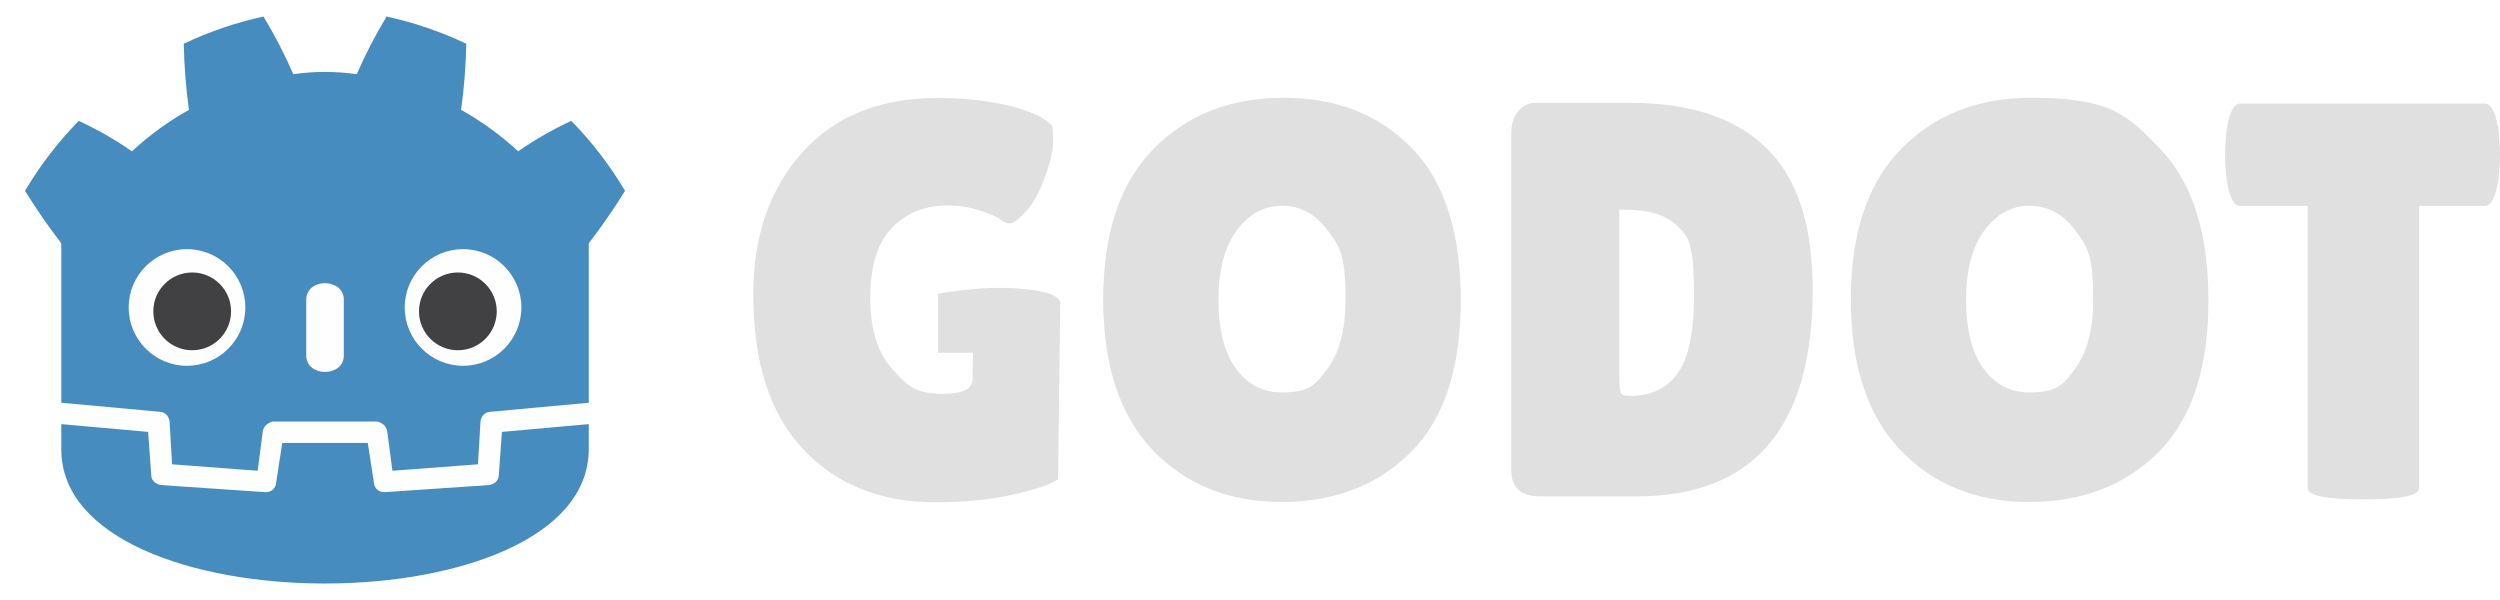
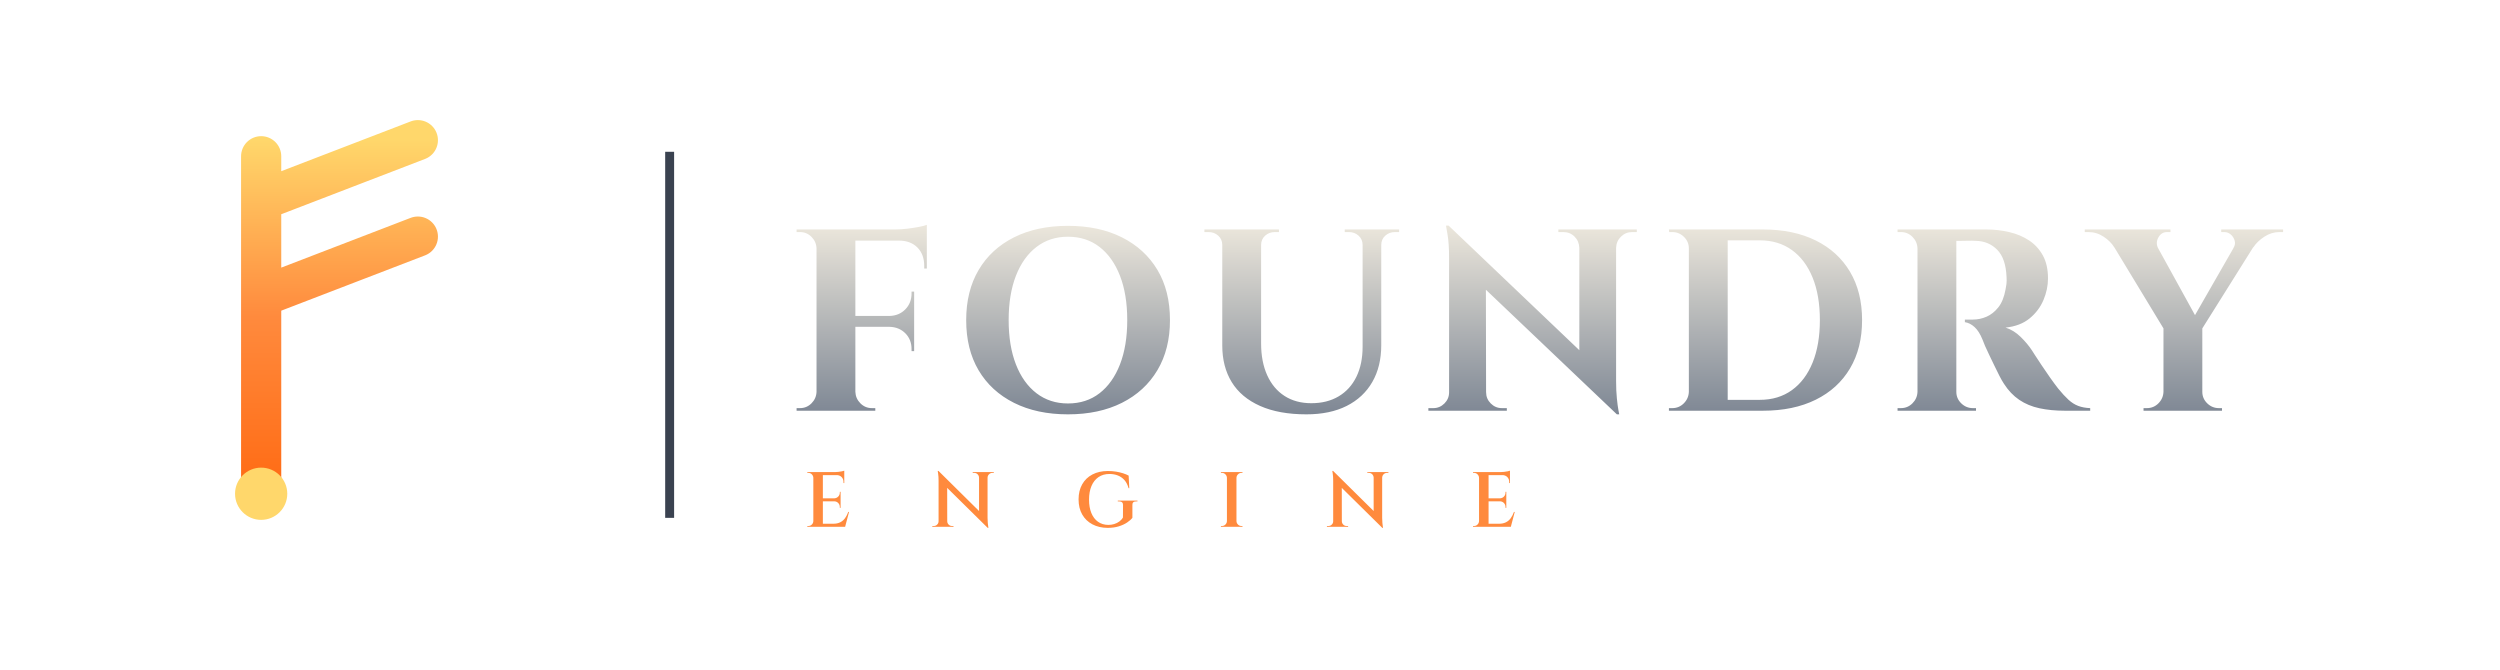
- <svg xmlns="http://www.w3.org/2000/svg" width="100" height="24" stroke-linejoin="round">
-   <path fill="#e0e0e0" d="M40.122 11.514c-1.211-.019-2.597.234-2.597.234v2.364h1.393l-.015 1.052q0 .587-1.159.587c-1.159 0-1.454-.328-2.045-.979q-.89-.98-.889-2.867 0-1.89.865-2.79.866-.899 2.261-.899c.411.003.821.067 1.214.191q.63.192.844.358.212.172.405.17.19 0 .616-.45.43-.45.767-1.359c.224-.61.337-1.076.337-1.407a6 6 0 0 0-.023-.674q-.47-.517-1.744-.821-1.268-.305-2.844-.304-3.463 0-5.419 2.181-1.957 2.182-1.957 5.668 0 4.094 2.001 6.207 2.002 2.114 5.263 2.113 1.754 0 3.114-.303 1.361-.303 1.811-.619l.09-7.038c0-.408-1.079-.594-2.289-.615M51.279 8.23q-1.078 0-1.81.989-.73.99-.731 2.776 0 1.79.698 2.745.697.957 1.832.957c1.135 0 1.372-.323 1.844-.969q.709-.966.709-2.766c0-1.8-.244-2.122-.731-2.767q-.73-.965-1.811-.965m-.011 11.85q-3.16 0-5.15-2.067-1.989-2.07-1.989-6.039 0-3.97 2.011-6.017 2.014-2.046 5.196-2.046 3.183-.001 5.138 2.014 1.958 2.013 1.957 6.094t-2.001 6.073q-2.002 1.988-5.162 1.988M64.77 8.386v6.727q0 .47.068.595c.068.125.18.124.404.124q1.238 0 1.879-.923.641-.921.64-3.069c-.001-2.148-.222-2.366-.663-2.799q-.664-.654-2.103-.655zm-4.317 10.436V5.33q0-.563.282-.891a.92.92 0 0 1 .73-.326h3.756q3.575 0 5.429 1.801 1.857 1.798 1.857 5.666 0 8.276-7.063 8.276h-3.845q-1.146 0-1.147-1.034M81.186 8.23q-1.08 0-1.812.989-.73.99-.73 2.776 0 1.79.697 2.745.697.957 1.833.957c1.136 0 1.372-.323 1.844-.969q.709-.966.709-2.766c0-1.8-.244-2.122-.731-2.767q-.73-.965-1.81-.965m-.012 11.85q-3.16 0-5.15-2.067-1.99-2.07-1.99-6.039 0-3.97 2.012-6.017 2.014-2.046 5.196-2.046c3.182 0 3.834.67 5.138 2.014q1.957 2.013 1.957 6.094t-2.002 6.073q-2.001 1.988-5.161 1.988m15.587-.552q0 .448-2.226.449-2.227-.001-2.228-.449V8.238h-2.698q-.382 0-.539-1.036a7 7 0 0 1-.066-1.011q0-.517.065-1.012c.105-.688.285-1.036.54-1.036h9.783q.382.001.541 1.036a7.7 7.7 0 0 1 0 2.023q-.16 1.036-.541 1.036h-2.631z" />
-   <g fill="#fefefe" transform="translate(-.27 -1.335)scale(.02592)">
-     <path d="M105 673v33q407 354 814 0v-33z" />
-     <path fill="#478cbf" d="m105 673 152 14q12 1 15 14l4 67 132 10 8-61q2-11 15-15h162q13 4 15 15l8 61 132-10 4-67q3-13 15-14l152-14V427q30-39 56-81-35-59-83-108-43 20-82 47-40-37-88-64 7-51 8-102-59-28-123-42-26 43-46 89-49-7-98 0-20-46-46-89-64 14-123 42 1 51 8 102-48 27-88 64-39-27-82-47-48 49-83 108 26 42 56 81zm0 33v39c0 276 813 276 814 0v-39l-134 12-5 69q-2 10-14 13l-162 11q-12 0-16-11l-10-65H446l-10 65q-4 11-16 11l-162-11q-12-3-14-13l-5-69z" />
-     <path d="M483 600c0 34 58 34 58 0v-86c0-34-58-34-58 0z" />
-     <circle cx="725" cy="526" r="90" />
-     <circle cx="299" cy="526" r="90" />
+ <svg xmlns="http://www.w3.org/2000/svg" aria-label="Foundry Engine" viewBox="0 0 560 150">
+   <defs>
+     <linearGradient id="a" x1="0" x2="0" y1="0" y2="1">
+       <stop offset="0" stop-color="#ffd76b" />
+       <stop offset=".5" stop-color="#ff8a3d" />
+       <stop offset="1" stop-color="#ff6a13" />
+     </linearGradient>
+     <linearGradient id="b" x1="0" x2="0" y1="0" y2="1">
+       <stop offset="0" stop-color="#ece7dc" />
+       <stop offset="1" stop-color="#7e8794" />
+     </linearGradient>
+   </defs>
+   <g transform="matrix(.9 0 0 .9 18 17)">
+     <path fill="none" stroke="url(#a)" stroke-linecap="round" stroke-linejoin="round" stroke-width="10" d="M45 20 45 104M45 31 84 16M45 55 84 40" />
+     <circle cx="45" cy="104" r="6.5" fill="#ffd76b" />
  </g>
-   <g fill="#414042" transform="translate(-.27 -1.335)scale(.02592)">
-     <circle cx="307" cy="532" r="60" />
-     <circle cx="717" cy="532" r="60" />
-   </g>
+   <path stroke="#3a4250" stroke-width="2" d="M150 34 150 116" />
+   <path fill="url(#b)" d="M 11.9 -70 L 26.9 -70 L 26.9 0 L 11.9 0 L 11.9 -70 M 26.6 -36.6 L 49.6 -36.6 L 49.6 -32.4 L 26.6 -32.4 L 26.6 -36.6 M 26.6 -70 L 54.5 -70 L 54.5 -65.7 L 26.6 -65.7 L 26.6 -70 M 40.1 -32.6 L 49.6 -32.6 L 49.6 -23 L 48.6 -23 L 48.6 -23.8 Q 48.6 -27.5 46.2 -29.9 Q 43.8 -32.3 40.1 -32.4 L 40.1 -32.4 L 40.1 -32.6 M 48.6 -46 L 49.6 -46 L 49.6 -36.4 L 40.1 -36.4 L 40.1 -36.6 Q 43.8 -36.7 46.2 -39.15 Q 48.6 -41.6 48.6 -45.3 L 48.6 -45.3 L 48.6 -46 M 43.7 -66 L 54.5 -66 L 54.5 -54.9 L 53.5 -54.9 L 53.5 -55.9 Q 53.5 -60.4 50.85 -63.05 Q 48.2 -65.7 43.7 -65.7 L 43.7 -65.7 L 43.7 -66 M 54.5 -71.8 L 54.5 -71.8 L 54.5 -68.9 L 42.3 -70 Q 44.5 -70 46.95 -70.3 Q 49.4 -70.6 51.5 -71 Q 53.6 -71.4 54.5 -71.8 M 11.9 -7.3 L 12.2 -7.3 L 12.2 0 L 4.2 0 L 4.2 -1 Q 4.2 -1 4.85 -1 Q 5.5 -1 5.5 -1 L 5.5 -1 Q 8.1 -1 9.95 -2.85 Q 11.8 -4.7 11.9 -7.3 L 11.9 -7.3 M 12.2 -70 L 12.2 -62.7 L 11.9 -62.7 Q 11.8 -65.3 9.95 -67.15 Q 8.1 -69 5.5 -69 L 5.5 -69 Q 5.5 -69 4.85 -69 Q 4.2 -69 4.2 -69 L 4.2 -69 L 4.2 -70 L 12.2 -70 M 26.6 0 L 26.6 -7.3 L 26.9 -7.3 Q 27 -4.7 28.85 -2.85 Q 30.7 -1 33.3 -1 L 33.3 -1 Q 33.3 -1 33.9 -1 Q 34.5 -1 34.6 -1 L 34.6 -1 L 34.6 0 L 26.6 0 M 109 -71.4 L 109 -71.4 Q 121 -71.4 129.85 -66.95 Q 138.7 -62.5 143.55 -54.4 Q 148.4 -46.3 148.4 -35 L 148.4 -35 Q 148.4 -23.8 143.55 -15.65 Q 138.7 -7.5 129.85 -3.05 Q 121 1.4 109 1.4 L 109 1.4 Q 97 1.4 88.15 -3.05 Q 79.3 -7.5 74.5 -15.6 Q 69.7 -23.7 69.7 -35 L 69.7 -35 Q 69.7 -46.2 74.5 -54.35 Q 79.3 -62.5 88.15 -66.95 Q 97 -71.4 109 -71.4 M 109 -2.8 L 109 -2.8 Q 116.1 -2.8 121.2 -6.75 Q 126.3 -10.7 129.1 -17.9 Q 131.9 -25.1 131.9 -35 L 131.9 -35 Q 131.9 -44.9 129.1 -52.1 Q 126.3 -59.3 121.2 -63.25 Q 116.1 -67.2 109 -67.2 L 109 -67.2 Q 102 -67.2 96.85 -63.25 Q 91.7 -59.3 88.9 -52.1 Q 86.1 -44.9 86.1 -35 L 86.1 -35 Q 86.1 -25.1 88.9 -17.9 Q 91.7 -10.7 96.85 -6.75 Q 102 -2.8 109 -2.8 M 168.6 -70 L 183.6 -70 L 183.6 -26 Q 183.6 -18.9 185.95 -13.7 Q 188.3 -8.5 192.65 -5.7 Q 197 -2.9 203 -2.9 L 203 -2.9 Q 209.1 -2.9 213.55 -5.55 Q 218 -8.2 220.4 -13.1 Q 222.8 -18 222.8 -24.7 L 222.8 -24.7 L 222.8 -70 L 230 -70 L 230 -25.3 Q 230 -17.1 226.55 -11.1 Q 223.1 -5.1 216.65 -1.85 Q 210.2 1.4 201.1 1.4 L 201.1 1.4 Q 190.5 1.4 183.2 -1.85 Q 175.9 -5.1 172.25 -11.05 Q 168.6 -17 168.6 -25.2 L 168.6 -25.2 L 168.6 -70 M 161.7 -70 L 168.9 -70 L 168.9 -64 L 168.6 -64 Q 168.6 -66.2 167.05 -67.6 Q 165.5 -69 163.3 -69 L 163.3 -69 Q 163.3 -69 162.5 -69 Q 161.7 -69 161.7 -69 L 161.7 -69 L 161.7 -70 M 183.4 -70 L 190.5 -70 L 190.5 -69 Q 190.5 -69 189.7 -69 Q 188.9 -69 188.9 -69 L 188.9 -69 Q 186.7 -69 185.15 -67.6 Q 183.6 -66.2 183.6 -64 L 183.6 -64 L 183.4 -64 L 183.4 -70 M 215.9 -70 L 223.1 -70 L 223.1 -64 L 222.8 -64 Q 222.8 -66.2 221.25 -67.6 Q 219.7 -69 217.5 -69 L 217.5 -69 Q 217.5 -69 216.7 -69 Q 215.9 -69 215.9 -69 L 215.9 -69 L 215.9 -70 M 229.8 -70 L 236.9 -70 L 236.9 -69 Q 236.9 -69 236.1 -69 Q 235.3 -69 235.3 -69 L 235.3 -69 Q 233.1 -69 231.55 -67.6 Q 230 -66.2 230 -64 L 230 -64 L 229.8 -64 L 229.8 -70 M 257.2 -59.3 L 256 -71.5 L 319.8 -10.7 L 321 1.4 L 257.2 -59.3 M 256.2 -7.1 L 256.5 -7.1 L 256.5 0 L 248.2 0 L 248.2 -1 Q 248.2 -1 249.1 -1 Q 250 -1 250.1 -1 L 250.1 -1 Q 252.6 -1 254.4 -2.8 Q 256.2 -4.6 256.2 -7.1 L 256.2 -7.1 M 270.2 -7.1 L 270.5 -7.1 Q 270.5 -4.6 272.3 -2.8 Q 274.1 -1 276.6 -1 L 276.6 -1 Q 276.7 -1 277.6 -1 Q 278.5 -1 278.5 -1 L 278.5 -1 L 278.5 0 L 270.2 0 L 270.2 -7.1 M 255 -71.5 L 256 -71.5 L 270.4 -56.2 L 270.5 0 L 256.2 0 L 256.2 -59 Q 256.2 -64.6 255.6 -68.05 Q 255 -71.5 255 -71.5 L 255 -71.5 M 306.5 -70 L 320.7 -70 L 320.7 -11.4 Q 320.7 -7.7 321 -4.75 Q 321.3 -1.8 321.6 -0.2 Q 321.9 1.4 321.9 1.4 L 321.9 1.4 L 321 1.4 L 306.5 -14.8 L 306.5 -70 M 320.4 -70 L 328.7 -70 L 328.7 -69 Q 328.7 -69 327.8 -69 Q 326.9 -69 326.9 -69 L 326.9 -69 Q 324.4 -69 322.6 -67.25 Q 320.8 -65.5 320.7 -62.9 L 320.7 -62.9 L 320.4 -62.9 L 320.4 -70 M 298.4 -69 L 298.4 -70 L 306.7 -70 L 306.7 -62.9 L 306.5 -62.9 Q 306.4 -65.5 304.65 -67.25 Q 302.9 -69 300.3 -69 L 300.3 -69 Q 300.3 -69 299.4 -69 Q 298.5 -69 298.4 -69 L 298.4 -69 M 352.5 -70 L 377.4 -70 Q 389.2 -70 397.8 -65.75 Q 406.4 -61.5 411.05 -53.65 Q 415.7 -45.8 415.7 -35 L 415.7 -35 Q 415.7 -24.2 411.05 -16.35 Q 406.4 -8.5 397.8 -4.25 Q 389.2 0 377.4 0 L 377.4 0 L 353.6 0 L 353.5 -4.2 Q 356.4 -4.2 359.55 -4.2 Q 362.7 -4.2 365.7 -4.2 Q 368.7 -4.2 371.05 -4.2 Q 373.4 -4.2 374.8 -4.2 Q 376.2 -4.2 376.2 -4.2 L 376.2 -4.2 Q 383.4 -4.2 388.6 -7.95 Q 393.8 -11.7 396.6 -18.6 Q 399.4 -25.5 399.4 -35 L 399.4 -35 Q 399.4 -44.5 396.6 -51.4 Q 393.8 -58.3 388.6 -62.05 Q 383.4 -65.8 376.2 -65.8 L 376.2 -65.8 Q 376.2 -65.8 374.75 -65.8 Q 373.3 -65.8 370.8 -65.8 Q 368.3 -65.8 365.2 -65.8 Q 362.1 -65.8 358.8 -65.8 Q 355.5 -65.8 352.5 -65.8 L 352.5 -65.8 L 352.5 -70 M 348.8 -70 L 363.8 -70 L 363.8 0 L 348.8 0 L 348.8 -70 M 348.8 -7.3 L 349.1 -7.3 L 349.1 0 L 341.1 0 L 341.1 -1 Q 341.1 -1 341.75 -1 Q 342.4 -1 342.4 -1 L 342.4 -1 Q 345 -1 346.85 -2.85 Q 348.7 -4.7 348.8 -7.3 L 348.8 -7.3 M 349.1 -70 L 349.1 -62.7 L 348.8 -62.7 Q 348.8 -65.3 346.9 -67.15 Q 345 -69 342.4 -69 L 342.4 -69 Q 342.4 -69 341.8 -69 Q 341.2 -69 341.2 -69 L 341.2 -69 L 341.1 -70 L 349.1 -70 M 450.8 -70 L 450.8 -70 L 463.7 -70 Q 468.2 -70 472.5 -69 Q 476.8 -68 480.15 -65.8 Q 483.5 -63.6 485.5 -60 Q 487.5 -56.4 487.5 -51.1 L 487.5 -51.1 Q 487.5 -46.9 485.75 -42.75 Q 484 -38.6 480.4 -35.65 Q 476.8 -32.7 471.1 -32.1 L 471.1 -32.1 Q 474.3 -31.1 476.95 -28.5 Q 479.6 -25.9 481.3 -23.3 L 481.3 -23.3 Q 481.4 -23.1 482.45 -21.5 Q 483.5 -19.9 485.05 -17.55 Q 486.6 -15.2 488.3 -12.8 Q 490 -10.4 491.4 -8.6 L 491.4 -8.6 Q 493.6 -5.9 495.4 -4.25 Q 497.2 -2.6 499.2 -1.85 Q 501.2 -1.1 503.8 -1 L 503.8 -1 L 503.8 0 L 494 0 Q 488.6 0 484.2 -0.95 Q 479.8 -1.9 476.4 -4.2 Q 473 -6.5 470.5 -10.4 L 470.5 -10.4 Q 469.7 -11.6 468.75 -13.45 Q 467.8 -15.3 466.8 -17.4 Q 465.8 -19.5 464.85 -21.45 Q 463.9 -23.4 463.2 -25 Q 462.5 -26.6 462.2 -27.5 L 462.2 -27.5 Q 460.9 -30.7 459.15 -32.3 Q 457.4 -33.9 455.4 -34.2 L 455.4 -34.2 L 455.4 -35.2 Q 455.7 -35.2 456.6 -35.2 Q 457.5 -35.2 458.5 -35.2 L 458.5 -35.2 Q 461.2 -35.2 463.75 -36.3 Q 466.3 -37.4 468.3 -39.9 Q 470.3 -42.4 471.1 -46.8 L 471.1 -46.8 Q 471.3 -47.7 471.45 -48.9 Q 471.6 -50.1 471.5 -51.6 L 471.5 -51.6 Q 471.2 -58.8 467.9 -62.15 Q 464.6 -65.5 459.7 -65.6 L 459.7 -65.6 Q 458.3 -65.7 456.65 -65.65 Q 455 -65.6 453.65 -65.6 Q 452.3 -65.6 451.8 -65.6 L 451.8 -65.6 Q 451.8 -65.7 451.55 -66.75 Q 451.3 -67.8 451.05 -68.9 Q 450.8 -70 450.8 -70 M 437.1 -70 L 452.1 -70 L 452.1 0 L 437.1 0 L 437.1 -70 M 437.1 -7.3 L 437.4 -7.3 L 437.4 0 L 429.4 0 L 429.4 -1 Q 429.5 -1 430.05 -1 Q 430.6 -1 430.7 -1 L 430.7 -1 Q 433.3 -1 435.15 -2.85 Q 437 -4.7 437.1 -7.3 L 437.1 -7.3 M 437.4 -70 L 437.4 -62.7 L 437.1 -62.7 Q 437 -65.3 435.15 -67.15 Q 433.3 -69 430.7 -69 L 430.7 -69 Q 430.6 -69 430.05 -69 Q 429.5 -69 429.4 -69 L 429.4 -69 L 429.4 -70 L 437.4 -70 M 451.8 0 L 451.8 -7.3 L 452.1 -7.3 Q 452.1 -4.7 454 -2.85 Q 455.9 -1 458.5 -1 L 458.5 -1 Q 458.7 -1 459.2 -1 Q 459.7 -1 459.7 -1 L 459.7 -1 L 459.7 0 L 451.8 0 M 509 -69.9 L 526.1 -69.9 L 546.6 -32.7 L 532.4 -31.3 L 509 -69.9 M 532.1 -32.2 L 547.1 -32.2 L 547.1 0 L 532.1 0 L 532.1 -32.2 M 541 -31.2 L 563.2 -69.9 L 571 -69.9 L 546.1 -30.2 L 541 -31.2 M 566.8 -63.1 L 559.1 -62.8 Q 560 -64.2 559.6 -65.65 Q 559.2 -67.1 558.1 -68.05 Q 557 -69 555.6 -69 L 555.6 -69 Q 555.6 -69 555 -69 Q 554.4 -69 554.4 -69 L 554.4 -69 L 554.4 -70 L 578.3 -70 L 578.3 -69 L 576.9 -69 Q 573.8 -69 571.05 -67.2 Q 568.3 -65.4 566.8 -63.1 L 566.8 -63.1 M 530 -62.8 L 530 -62.8 L 513.1 -63.1 Q 511.7 -65.4 509 -67.2 Q 506.3 -69 503.1 -69 L 503.1 -69 L 501.7 -69 L 501.7 -70 L 534.8 -70 L 534.8 -69 Q 534.8 -69 534.15 -69 Q 533.5 -69 533.5 -69 L 533.5 -69 Q 531.3 -69 530.15 -66.95 Q 529 -64.9 530 -62.8 M 532.1 -7.3 L 532.4 -7.3 L 532.4 0 L 524.4 0 L 524.4 -1 Q 524.4 -1 525 -1 Q 525.6 -1 525.7 -1 L 525.7 -1 Q 528.3 -1 530.15 -2.85 Q 532 -4.7 532.1 -7.3 L 532.1 -7.3 M 546.8 0 L 546.8 -7.3 L 547.1 -7.3 Q 547.1 -4.7 549 -2.85 Q 550.9 -1 553.5 -1 L 553.5 -1 Q 553.5 -1 554.1 -1 Q 554.7 -1 554.7 -1 L 554.7 -1 L 554.7 0 L 546.8 0" transform="matrix(.58 0 0 .58 176 92)" />
+   <path fill="#ff8a3d" d="M 12.5 -70 L 24.7 -70 L 24.7 0 L 12.5 0 L 12.5 -70 M 24.4 -3.9 L 51.2 -3.9 L 52.9 0 L 24.4 0 L 24.4 -3.9 M 24.4 -36.4 L 47.4 -36.4 L 47.4 -32.6 L 24.4 -32.6 L 24.4 -36.4 M 24.4 -70 L 52.1 -70 L 52.1 -66.1 L 24.4 -66.1 L 24.4 -70 M 57.2 -19 L 58.2 -19 L 53.2 0 L 34.5 0 L 38.1 -3.9 Q 43.2 -3.9 46.9 -5.75 Q 50.6 -7.6 53.1 -11.05 Q 55.6 -14.5 57.2 -19 L 57.2 -19 M 39.1 -32.8 L 47.4 -32.8 L 47.4 -24.2 L 46.4 -24.2 L 46.4 -25.3 Q 46.4 -28.4 44.3 -30.5 Q 42.2 -32.6 39.1 -32.6 L 39.1 -32.6 L 39.1 -32.8 M 46.4 -44.8 L 47.4 -44.8 L 47.4 -36.2 L 39.1 -36.2 L 39.1 -36.4 Q 42.2 -36.5 44.3 -38.6 Q 46.4 -40.7 46.4 -43.8 L 46.4 -43.8 L 46.4 -44.8 M 42.3 -66.4 L 52.1 -66.4 L 52.1 -56 L 51.1 -56 L 51.1 -57.4 Q 51.1 -61.2 48.7 -63.65 Q 46.3 -66.1 42.3 -66.2 L 42.3 -66.2 L 42.3 -66.4 M 52.1 -71.8 L 52.1 -71.8 L 52.1 -68.9 L 39.9 -70 Q 42.1 -70 44.55 -70.3 Q 47 -70.6 49.1 -71 Q 51.2 -71.4 52.1 -71.8 M 12.5 -7.3 L 12.8 -7.3 L 12.8 0 L 4.8 0 L 4.8 -1 Q 4.8 -1 5.45 -1 Q 6.1 -1 6.1 -1 L 6.1 -1 Q 8.7 -1 10.55 -2.85 Q 12.4 -4.7 12.5 -7.3 L 12.5 -7.3 M 12.8 -70 L 12.8 -62.7 L 12.5 -62.7 Q 12.4 -65.3 10.55 -67.15 Q 8.7 -69 6.1 -69 L 6.1 -69 Q 6.1 -69 5.45 -69 Q 4.8 -69 4.8 -69 L 4.8 -69 L 4.8 -70 L 12.8 -70 M 173.8 -59.7 L 172.7 -71.5 L 234.6 -10.3 L 235.7 1.4 L 173.8 -59.7 M 172.8 -7.1 L 173.1 -7.1 L 173.1 0 L 164.8 0 L 164.8 -1 Q 164.8 -1 165.7 -1 Q 166.6 -1 166.7 -1 L 166.7 -1 Q 169.2 -1 171 -2.8 Q 172.8 -4.6 172.8 -7.1 L 172.8 -7.1 M 183.6 -7.1 L 183.9 -7.1 Q 183.9 -4.6 185.7 -2.8 Q 187.5 -1 190 -1 L 190 -1 Q 190.1 -1 191 -1 Q 191.9 -1 191.9 -1 L 191.9 -1 L 191.9 0 L 183.6 0 L 183.6 -7.1 M 171.7 -71.5 L 172.7 -71.5 L 183.8 -59.4 L 183.9 0 L 172.8 0 L 172.8 -59 Q 172.8 -64.4 172.25 -67.95 Q 171.7 -71.5 171.7 -71.5 L 171.7 -71.5 M 224.6 -70 L 235.5 -70 L 235.5 -11.4 Q 235.5 -7.8 235.8 -4.9 Q 236.1 -2 236.35 -0.3 Q 236.6 1.4 236.6 1.4 L 236.6 1.4 L 235.7 1.4 L 224.6 -11.1 L 224.6 -70 M 235.2 -70 L 243.5 -70 L 243.5 -69 Q 243.5 -69 242.6 -69 Q 241.7 -69 241.7 -69 L 241.7 -69 Q 239.2 -69 237.4 -67.25 Q 235.6 -65.5 235.5 -62.9 L 235.5 -62.9 L 235.2 -62.9 L 235.2 -70 M 216.5 -69 L 216.5 -70 L 224.8 -70 L 224.8 -62.9 L 224.6 -62.9 Q 224.5 -65.5 222.75 -67.25 Q 221 -69 218.4 -69 L 218.4 -69 Q 218.4 -69 217.5 -69 Q 216.6 -69 216.5 -69 L 216.5 -69 M 420.9 -28 L 420.9 -28 L 420.9 -11.5 Q 418.6 -8.5 414.15 -5.5 Q 409.7 -2.5 403.4 -0.55 Q 397.1 1.4 389.1 1.4 L 389.1 1.4 Q 378.1 1.3 369.7 -3.15 Q 361.3 -7.6 356.65 -15.75 Q 352 -23.9 352 -35.1 L 352 -35.1 Q 352 -46.1 356.6 -54.3 Q 361.2 -62.5 369.7 -66.95 Q 378.2 -71.4 389.5 -71.4 L 389.5 -71.4 Q 395 -71.4 399.95 -70.6 Q 404.9 -69.8 409.05 -68.45 Q 413.2 -67.1 416.1 -65.5 L 416.1 -65.5 L 416.9 -49.4 L 416 -49.4 Q 414.2 -55.9 410.65 -59.85 Q 407.1 -63.8 402.2 -65.7 Q 397.3 -67.6 391.6 -67.6 L 391.6 -67.6 Q 383.3 -67.6 377.45 -63.55 Q 371.6 -59.5 368.5 -52.15 Q 365.4 -44.8 365.4 -34.7 L 365.4 -34.7 Q 365.4 -24.9 368.35 -17.65 Q 371.3 -10.4 376.85 -6.45 Q 382.4 -2.5 390 -2.4 L 390 -2.4 Q 394 -2.4 397.6 -3.5 Q 401.2 -4.6 404.15 -6.75 Q 407.1 -8.9 408.8 -11.9 L 408.8 -11.9 L 408.9 -28 Q 408.9 -32.5 403.8 -32.5 L 403.8 -32.5 L 402.2 -32.5 L 402.2 -33.5 L 427.4 -33.5 L 427.4 -32.5 L 425.9 -32.5 Q 420.7 -32.5 420.9 -28 M 541.9 -70 L 554.1 -70 L 554.1 0 L 541.9 0 L 541.9 -70 M 541.9 -7.3 L 542.2 -7.3 L 542.2 0 L 534.2 0 L 534.2 -1 Q 534.2 -1 534.85 -1 Q 535.5 -1 535.5 -1 L 535.5 -1 Q 538.1 -1 539.95 -2.85 Q 541.8 -4.7 541.9 -7.3 L 541.9 -7.3 M 542.2 -70 L 542.2 -62.7 L 541.9 -62.7 Q 541.8 -65.3 539.95 -67.15 Q 538.1 -69 535.5 -69 L 535.5 -69 Q 535.5 -69 534.85 -69 Q 534.2 -69 534.2 -69 L 534.2 -69 L 534.2 -70 L 542.2 -70 M 553.8 0 L 553.8 -7.3 L 554.1 -7.3 Q 554.2 -4.7 556.05 -2.85 Q 557.9 -1 560.5 -1 L 560.5 -1 Q 560.5 -1 561.1 -1 Q 561.7 -1 561.8 -1 L 561.8 -1 L 561.8 0 L 553.8 0 M 554.1 -62.7 L 553.8 -62.7 L 553.8 -70 L 561.8 -70 L 561.8 -69 Q 561.7 -69 561.1 -69 Q 560.5 -69 560.5 -69 L 560.5 -69 Q 557.9 -69 556.05 -67.15 Q 554.2 -65.3 554.1 -62.7 L 554.1 -62.7 M 678.9 -59.7 L 677.8 -71.5 L 739.7 -10.3 L 740.8 1.4 L 678.9 -59.7 M 677.9 -7.1 L 678.2 -7.1 L 678.2 0 L 669.9 0 L 669.9 -1 Q 669.9 -1 670.8 -1 Q 671.7 -1 671.8 -1 L 671.8 -1 Q 674.3 -1 676.1 -2.8 Q 677.9 -4.6 677.9 -7.1 L 677.9 -7.1 M 688.7 -7.1 L 689 -7.1 Q 689 -4.6 690.8 -2.8 Q 692.6 -1 695.1 -1 L 695.1 -1 Q 695.2 -1 696.1 -1 Q 697 -1 697 -1 L 697 -1 L 697 0 L 688.7 0 L 688.7 -7.1 M 676.8 -71.5 L 677.8 -71.5 L 688.9 -59.4 L 689 0 L 677.9 0 L 677.9 -59 Q 677.9 -64.4 677.35 -67.95 Q 676.8 -71.5 676.8 -71.5 L 676.8 -71.5 M 729.7 -70 L 740.6 -70 L 740.6 -11.4 Q 740.6 -7.8 740.9 -4.9 Q 741.2 -2 741.45 -0.3 Q 741.7 1.4 741.7 1.4 L 741.7 1.4 L 740.8 1.4 L 729.7 -11.1 L 729.7 -70 M 740.3 -70 L 748.6 -70 L 748.6 -69 Q 748.6 -69 747.7 -69 Q 746.8 -69 746.8 -69 L 746.8 -69 Q 744.3 -69 742.5 -67.25 Q 740.7 -65.5 740.6 -62.9 L 740.6 -62.9 L 740.3 -62.9 L 740.3 -70 M 721.6 -69 L 721.6 -70 L 729.9 -70 L 729.9 -62.9 L 729.7 -62.9 Q 729.6 -65.5 727.85 -67.25 Q 726.1 -69 723.5 -69 L 723.5 -69 Q 723.5 -69 722.6 -69 Q 721.7 -69 721.6 -69 L 721.6 -69 M 864.6 -70 L 876.8 -70 L 876.8 0 L 864.6 0 L 864.6 -70 M 876.5 -3.9 L 903.3 -3.9 L 905 0 L 876.5 0 L 876.5 -3.9 M 876.5 -36.4 L 899.5 -36.4 L 899.5 -32.6 L 876.5 -32.6 L 876.5 -36.4 M 876.5 -70 L 904.2 -70 L 904.2 -66.1 L 876.5 -66.1 L 876.5 -70 M 909.3 -19 L 910.3 -19 L 905.3 0 L 886.6 0 L 890.2 -3.9 Q 895.3 -3.9 899 -5.75 Q 902.7 -7.6 905.2 -11.05 Q 907.7 -14.5 909.3 -19 L 909.3 -19 M 891.2 -32.8 L 899.5 -32.8 L 899.5 -24.2 L 898.5 -24.2 L 898.5 -25.3 Q 898.5 -28.4 896.4 -30.5 Q 894.3 -32.6 891.2 -32.6 L 891.2 -32.6 L 891.2 -32.8 M 898.5 -44.8 L 899.5 -44.8 L 899.5 -36.2 L 891.2 -36.2 L 891.2 -36.4 Q 894.3 -36.5 896.4 -38.6 Q 898.5 -40.7 898.5 -43.8 L 898.5 -43.8 L 898.5 -44.8 M 894.4 -66.4 L 904.2 -66.4 L 904.2 -56 L 903.2 -56 L 903.2 -57.4 Q 903.2 -61.2 900.8 -63.65 Q 898.4 -66.1 894.4 -66.2 L 894.4 -66.2 L 894.4 -66.4 M 904.2 -71.8 L 904.2 -71.8 L 904.2 -68.9 L 892 -70 Q 894.2 -70 896.65 -70.3 Q 899.1 -70.6 901.2 -71 Q 903.3 -71.4 904.2 -71.8 M 864.6 -7.3 L 864.9 -7.3 L 864.9 0 L 856.9 0 L 856.9 -1 Q 856.9 -1 857.55 -1 Q 858.2 -1 858.2 -1 L 858.2 -1 Q 860.8 -1 862.65 -2.85 Q 864.5 -4.7 864.6 -7.3 L 864.6 -7.3 M 864.9 -70 L 864.9 -62.7 L 864.6 -62.7 Q 864.5 -65.3 862.65 -67.15 Q 860.8 -69 858.2 -69 L 858.2 -69 Q 858.2 -69 857.55 -69 Q 856.9 -69 856.9 -69 L 856.9 -69 L 856.9 -70 L 864.9 -70" transform="translate(180 118)scale(.175)" />
</svg>
